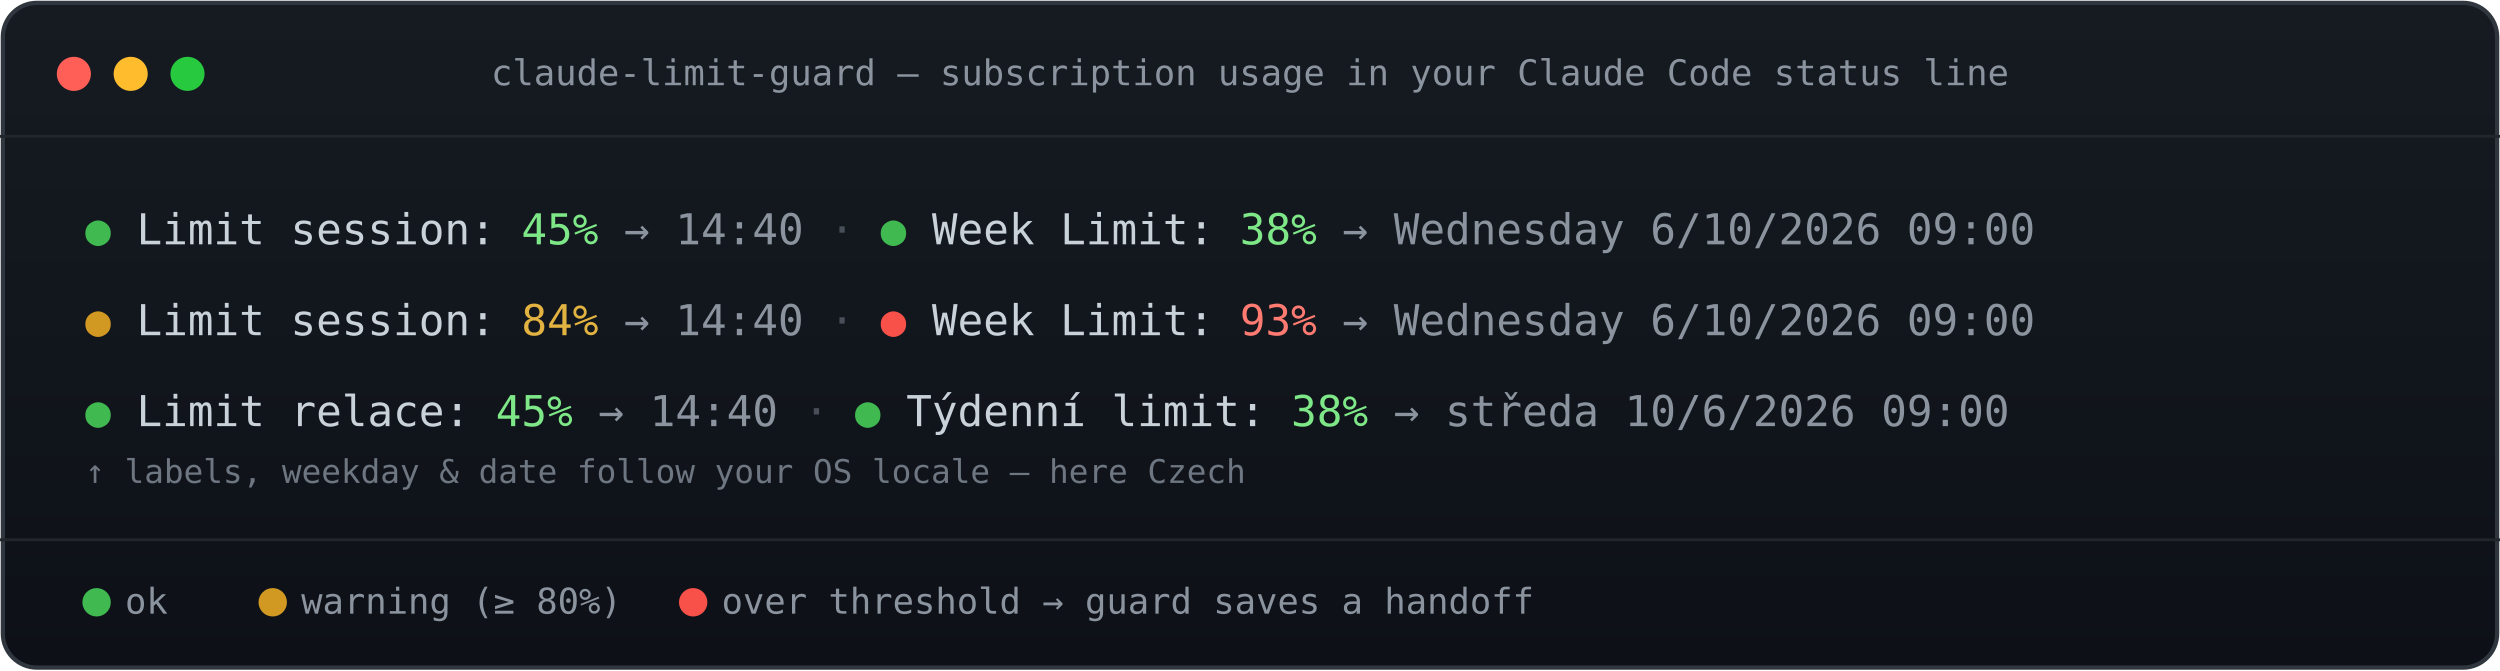
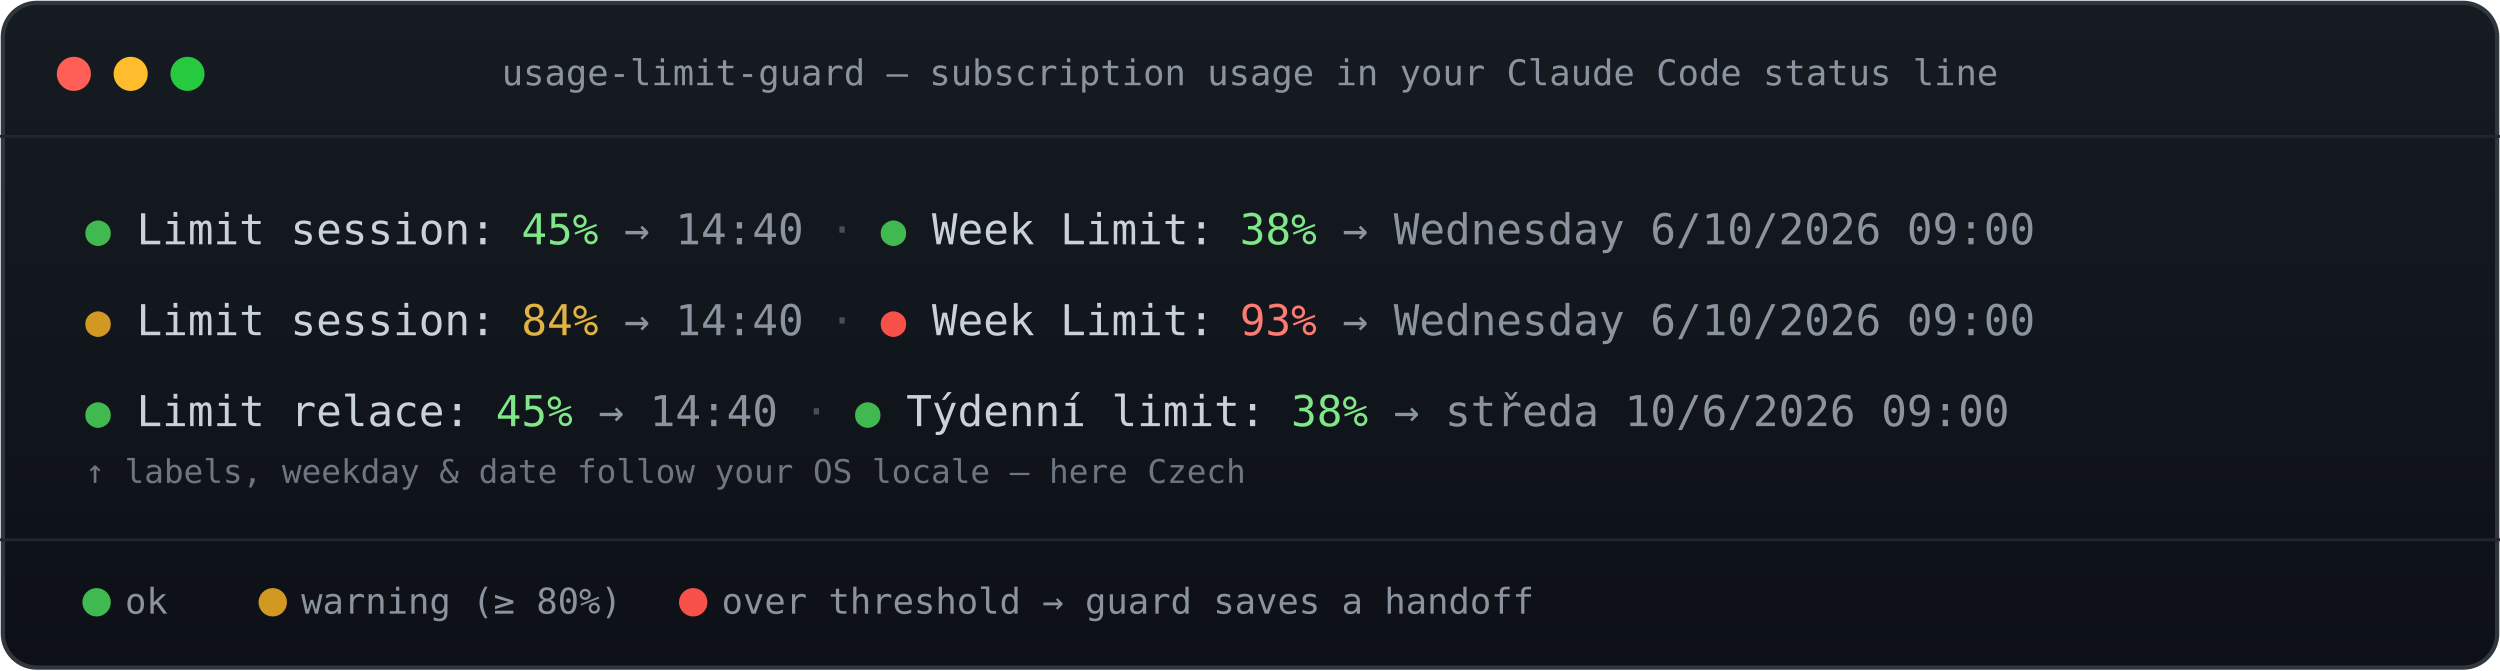
<svg xmlns="http://www.w3.org/2000/svg" width="880" height="236" viewBox="0 0 880 236" font-family="ui-monospace, SFMono-Regular, Menlo, Consolas, 'DejaVu Sans Mono', monospace">
  <defs>
    <linearGradient id="bg" x1="0" y1="0" x2="0" y2="1">
      <stop offset="0" stop-color="#161b22" />
      <stop offset="1" stop-color="#0d1117" />
    </linearGradient>
  </defs>
  <rect x="1" y="1" width="878" height="234" rx="12" fill="url(#bg)" stroke="#30363d" stroke-width="1.5" />
  <circle cx="26" cy="26" r="6" fill="#ff5f56" />
  <circle cx="46" cy="26" r="6" fill="#ffbd2e" />
  <circle cx="66" cy="26" r="6" fill="#27c93f" />
-   <text x="440" y="30" text-anchor="middle" font-size="12.5" fill="#8b949e">claude-limit-guard — subscription usage in your Claude Code status line</text>
+   <text x="440" y="30" text-anchor="middle" font-size="12.5" fill="#8b949e">usage-limit-guard — subscription usage in your Claude Code status line</text>
  <line x1="0" y1="48" x2="880" y2="48" stroke="#21262d" stroke-width="1" />
  <text x="30" y="86" font-size="15" fill="#c9d1d9">
    <tspan fill="#3fb950">●</tspan> Limit session: <tspan fill="#7ee787">45%</tspan>
    <tspan fill="#8b949e">→ 14:40</tspan>
    <tspan fill="#484f58">·</tspan>
    <tspan fill="#3fb950">●</tspan> Week Limit: <tspan fill="#7ee787">38%</tspan>
    <tspan fill="#8b949e">→ Wednesday 6/10/2026 09:00</tspan>
  </text>
  <text x="30" y="118" font-size="15" fill="#c9d1d9">
    <tspan fill="#d29922">●</tspan> Limit session: <tspan fill="#e3b341">84%</tspan>
    <tspan fill="#8b949e">→ 14:40</tspan>
    <tspan fill="#484f58">·</tspan>
    <tspan fill="#f85149">●</tspan> Week Limit: <tspan fill="#ff7b72">93%</tspan>
    <tspan fill="#8b949e">→ Wednesday 6/10/2026 09:00</tspan>
  </text>
  <text x="30" y="150" font-size="15" fill="#c9d1d9">
    <tspan fill="#3fb950">●</tspan> Limit relace: <tspan fill="#7ee787">45%</tspan>
    <tspan fill="#8b949e">→ 14:40</tspan>
    <tspan fill="#484f58">·</tspan>
    <tspan fill="#3fb950">●</tspan> Týdenní limit: <tspan fill="#7ee787">38%</tspan>
    <tspan fill="#8b949e">→ středa 10/6/2026 09:00</tspan>
  </text>
  <text x="30" y="170" font-size="11.5" fill="#6e7681">↑ labels, weekday &amp; date follow your OS locale — here Czech</text>
  <line x1="0" y1="190" x2="880" y2="190" stroke="#21262d" stroke-width="1" />
  <circle cx="34" cy="212" r="5" fill="#3fb950" />
  <text x="44" y="216" font-size="12.5" fill="#8b949e">ok</text>
  <circle cx="96" cy="212" r="5" fill="#d29922" />
  <text x="106" y="216" font-size="12.5" fill="#8b949e">warning (≥ 80%)</text>
  <circle cx="244" cy="212" r="5" fill="#f85149" />
  <text x="254" y="216" font-size="12.5" fill="#8b949e">over threshold → guard saves a handoff</text>
</svg>
